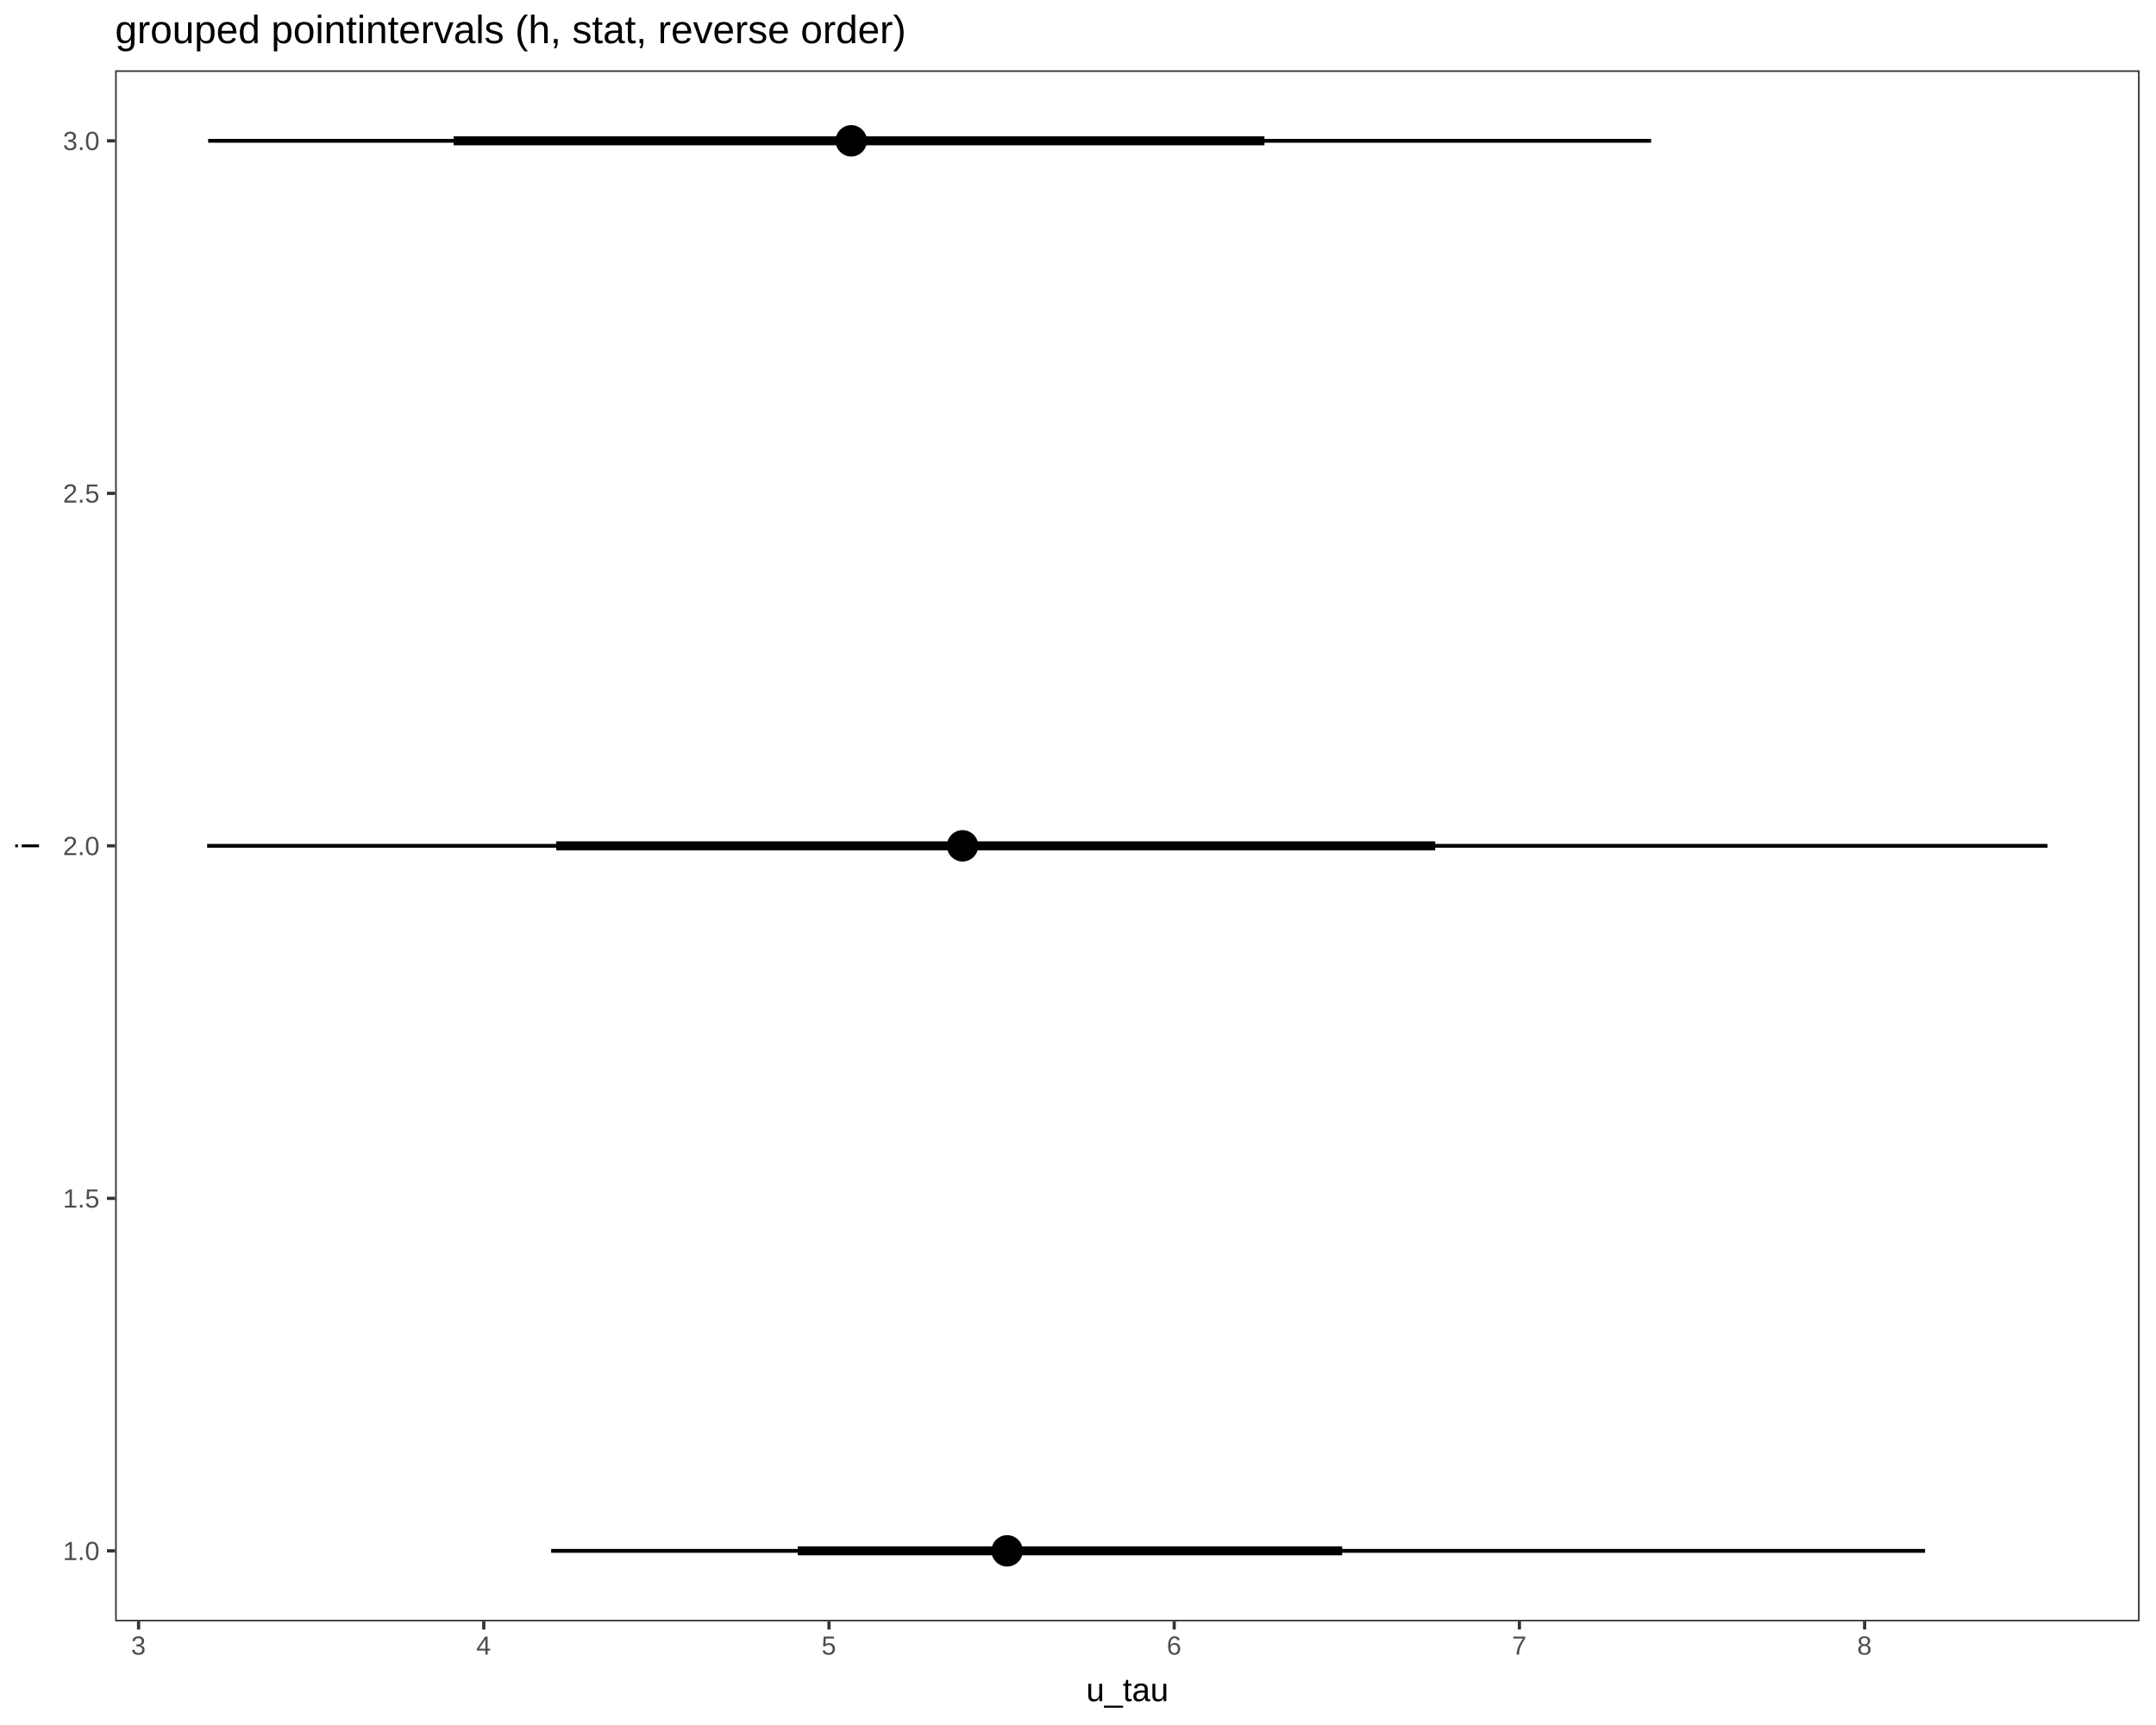
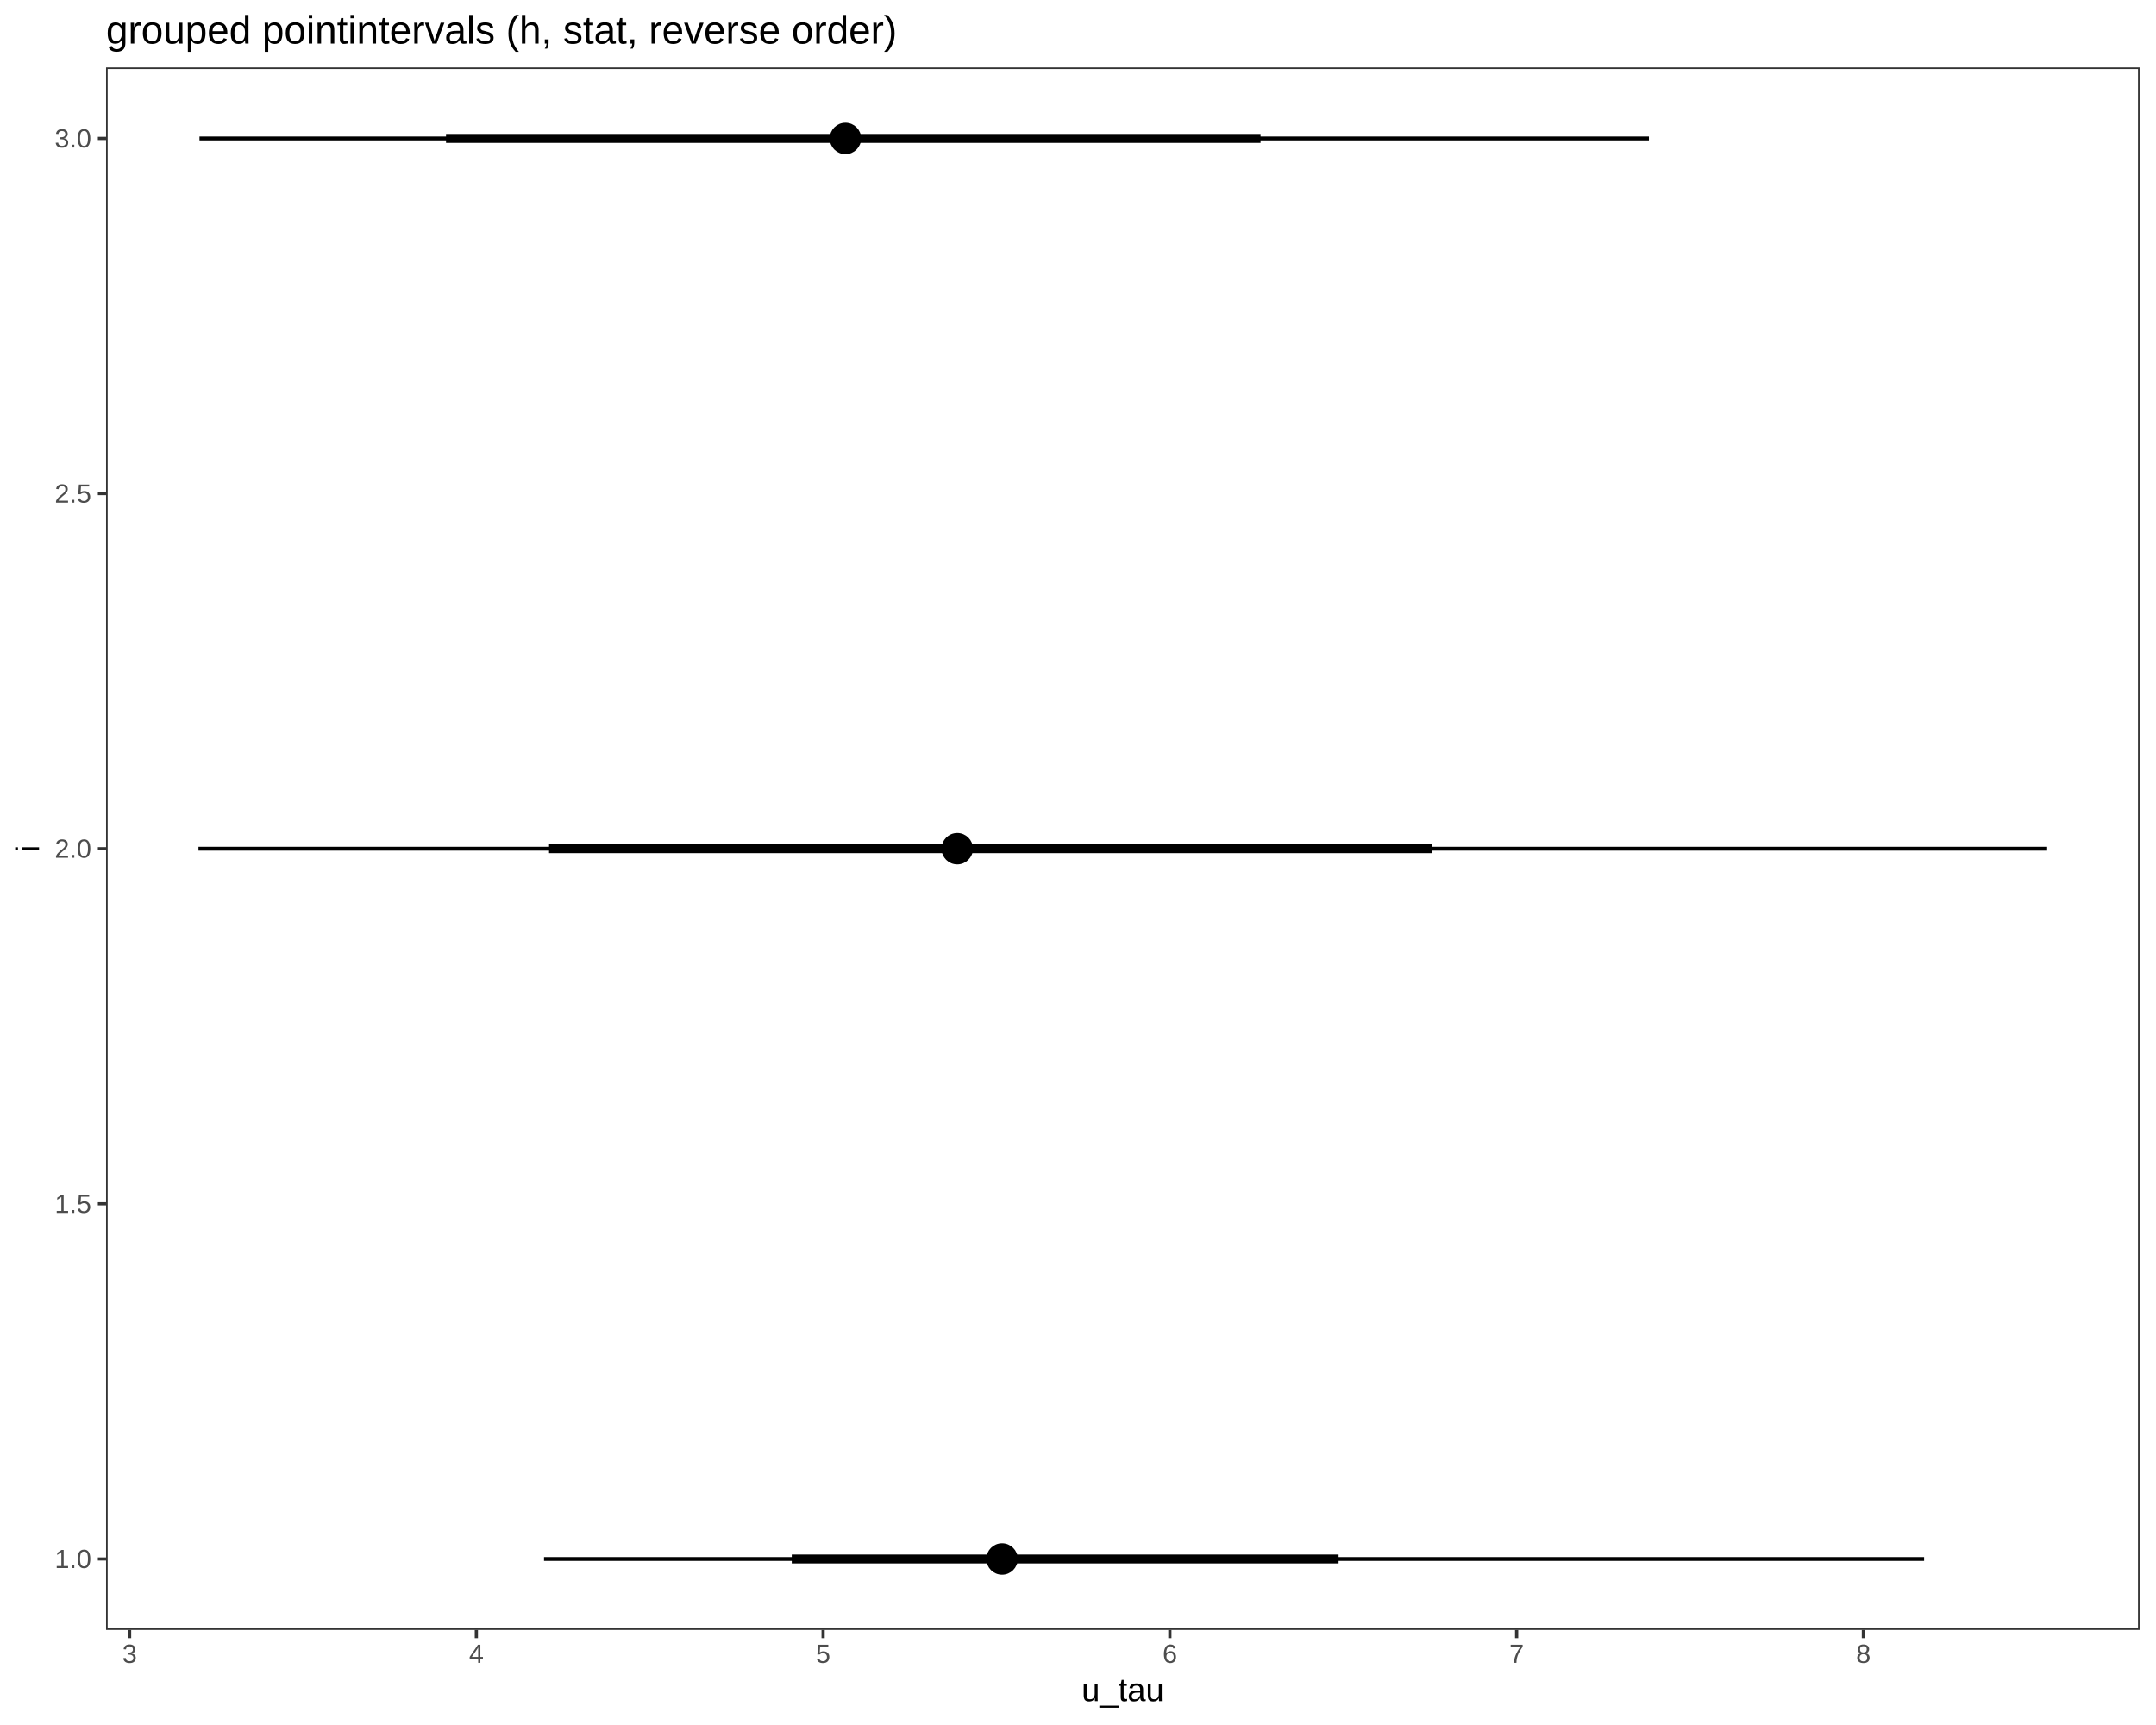
<svg xmlns="http://www.w3.org/2000/svg" viewBox="0 0 720.00 576.00">
  <defs>
    <style type="text/css">
-     line, polyline, path, rect, circle {
+     line, polyline, polygon, path, rect, circle {
      fill: none;
      stroke: #000000;
      stroke-linecap: round;
      stroke-linejoin: round;
      stroke-miterlimit: 10.00;
    }
  </style>
  </defs>
  <rect width="100%" height="100%" style="stroke: none; fill: #FFFFFF;" />
  <rect x="0.00" y="0.00" width="720.00" height="576.00" style="stroke-width: 1.07; stroke: #FFFFFF; fill: #FFFFFF;" />
  <defs>
-     <clipPath id="cpMzguNDQ4NXw3MTQuNTIxfDU0MS4zOTF8MjMuNDc2Nw==">
-       <rect x="38.45" y="23.48" width="676.07" height="517.91" />
+     <clipPath id="cpMzUuNDJ8NzE0LjUyfDU0NC4yN3wyMi41Mg==">
+       <rect x="35.42" y="22.52" width="679.10" height="521.75" />
    </clipPath>
  </defs>
-   <rect x="38.45" y="23.48" width="676.07" height="517.91" style="stroke-width: 1.07; stroke: none; fill: #FFFFFF;" clip-path="url(#cpMzguNDQ4NXw3MTQuNTIxfDU0MS4zOTF8MjMuNDc2Nw==)" />
-   <line x1="266.42" y1="517.85" x2="448.22" y2="517.85" style="stroke-width: 2.99; stroke-linecap: butt;" clip-path="url(#cpMzguNDQ4NXw3MTQuNTIxfDU0MS4zOTF8MjMuNDc2Nw==)" />
-   <line x1="184.06" y1="517.85" x2="642.88" y2="517.85" style="stroke-width: 1.28; stroke-linecap: butt;" clip-path="url(#cpMzguNDQ4NXw3MTQuNTIxfDU0MS4zOTF8MjMuNDc2Nw==)" />
-   <line x1="185.74" y1="282.43" x2="479.29" y2="282.43" style="stroke-width: 2.99; stroke-linecap: butt;" clip-path="url(#cpMzguNDQ4NXw3MTQuNTIxfDU0MS4zOTF8MjMuNDc2Nw==)" />
-   <line x1="69.18" y1="282.43" x2="683.79" y2="282.43" style="stroke-width: 1.28; stroke-linecap: butt;" clip-path="url(#cpMzguNDQ4NXw3MTQuNTIxfDU0MS4zOTF8MjMuNDc2Nw==)" />
-   <line x1="151.48" y1="47.02" x2="422.27" y2="47.02" style="stroke-width: 2.99; stroke-linecap: butt;" clip-path="url(#cpMzguNDQ4NXw3MTQuNTIxfDU0MS4zOTF8MjMuNDc2Nw==)" />
-   <line x1="69.51" y1="47.02" x2="551.39" y2="47.02" style="stroke-width: 1.28; stroke-linecap: butt;" clip-path="url(#cpMzguNDQ4NXw3MTQuNTIxfDU0MS4zOTF8MjMuNDc2Nw==)" />
-   <circle cx="336.33" cy="517.85" r="3.40pt" style="stroke-width: 1.42; fill: #000000;" clip-path="url(#cpMzguNDQ4NXw3MTQuNTIxfDU0MS4zOTF8MjMuNDc2Nw==)" />
-   <circle cx="336.33" cy="517.85" r="1.86pt" style="stroke-width: 1.42; fill: #000000;" clip-path="url(#cpMzguNDQ4NXw3MTQuNTIxfDU0MS4zOTF8MjMuNDc2Nw==)" />
-   <circle cx="321.45" cy="282.43" r="3.40pt" style="stroke-width: 1.42; fill: #000000;" clip-path="url(#cpMzguNDQ4NXw3MTQuNTIxfDU0MS4zOTF8MjMuNDc2Nw==)" />
-   <circle cx="321.45" cy="282.43" r="1.86pt" style="stroke-width: 1.42; fill: #000000;" clip-path="url(#cpMzguNDQ4NXw3MTQuNTIxfDU0MS4zOTF8MjMuNDc2Nw==)" />
-   <circle cx="284.27" cy="47.02" r="3.40pt" style="stroke-width: 1.42; fill: #000000;" clip-path="url(#cpMzguNDQ4NXw3MTQuNTIxfDU0MS4zOTF8MjMuNDc2Nw==)" />
-   <circle cx="284.27" cy="47.02" r="1.86pt" style="stroke-width: 1.42; fill: #000000;" clip-path="url(#cpMzguNDQ4NXw3MTQuNTIxfDU0MS4zOTF8MjMuNDc2Nw==)" />
-   <rect x="38.45" y="23.48" width="676.07" height="517.91" style="stroke-width: 1.07; stroke: #333333;" clip-path="url(#cpMzguNDQ4NXw3MTQuNTIxfDU0MS4zOTF8MjMuNDc2Nw==)" />
+   <rect x="35.42" y="22.52" width="679.10" height="521.75" style="stroke-width: 1.07; stroke: none; fill: #FFFFFF;" clip-path="url(#cpMzUuNDJ8NzE0LjUyfDU0NC4yN3wyMi41Mg==)" />
+   <line x1="264.41" y1="520.56" x2="447.02" y2="520.56" style="stroke-width: 2.99; stroke-linecap: butt;" clip-path="url(#cpMzUuNDJ8NzE0LjUyfDU0NC4yN3wyMi41Mg==)" />
+   <line x1="181.68" y1="520.56" x2="642.56" y2="520.56" style="stroke-width: 1.28; stroke-linecap: butt;" clip-path="url(#cpMzUuNDJ8NzE0LjUyfDU0NC4yN3wyMi41Mg==)" />
+   <line x1="183.36" y1="283.40" x2="478.23" y2="283.40" style="stroke-width: 2.99; stroke-linecap: butt;" clip-path="url(#cpMzUuNDJ8NzE0LjUyfDU0NC4yN3wyMi41Mg==)" />
+   <line x1="66.28" y1="283.40" x2="683.65" y2="283.40" style="stroke-width: 1.28; stroke-linecap: butt;" clip-path="url(#cpMzUuNDJ8NzE0LjUyfDU0NC4yN3wyMi41Mg==)" />
+   <line x1="148.95" y1="46.24" x2="420.96" y2="46.24" style="stroke-width: 2.99; stroke-linecap: butt;" clip-path="url(#cpMzUuNDJ8NzE0LjUyfDU0NC4yN3wyMi41Mg==)" />
+   <line x1="66.62" y1="46.24" x2="550.66" y2="46.24" style="stroke-width: 1.28; stroke-linecap: butt;" clip-path="url(#cpMzUuNDJ8NzE0LjUyfDU0NC4yN3wyMi41Mg==)" />
+   <circle cx="334.64" cy="520.56" r="3.40pt" style="stroke-width: 1.42; fill: #000000;" clip-path="url(#cpMzUuNDJ8NzE0LjUyfDU0NC4yN3wyMi41Mg==)" />
+   <circle cx="334.64" cy="520.56" r="1.86pt" style="stroke-width: 1.42; fill: #000000;" clip-path="url(#cpMzUuNDJ8NzE0LjUyfDU0NC4yN3wyMi41Mg==)" />
+   <circle cx="319.68" cy="283.40" r="3.40pt" style="stroke-width: 1.42; fill: #000000;" clip-path="url(#cpMzUuNDJ8NzE0LjUyfDU0NC4yN3wyMi41Mg==)" />
+   <circle cx="319.68" cy="283.40" r="1.86pt" style="stroke-width: 1.42; fill: #000000;" clip-path="url(#cpMzUuNDJ8NzE0LjUyfDU0NC4yN3wyMi41Mg==)" />
+   <circle cx="282.34" cy="46.24" r="3.40pt" style="stroke-width: 1.42; fill: #000000;" clip-path="url(#cpMzUuNDJ8NzE0LjUyfDU0NC4yN3wyMi41Mg==)" />
+   <circle cx="282.34" cy="46.24" r="1.86pt" style="stroke-width: 1.42; fill: #000000;" clip-path="url(#cpMzUuNDJ8NzE0LjUyfDU0NC4yN3wyMi41Mg==)" />
+   <rect x="35.42" y="22.52" width="679.10" height="521.75" style="stroke-width: 1.07; stroke: #333333;" clip-path="url(#cpMzUuNDJ8NzE0LjUyfDU0NC4yN3wyMi41Mg==)" />
  <defs>
-     <clipPath id="cpMHw3MjB8NTc2fDA=">
+     <clipPath id="cpMC4wMHw3MjAuMDB8NTc2LjAwfDAuMDA=">
      <rect x="0.00" y="0.00" width="720.00" height="576.00" />
    </clipPath>
  </defs>
-   <g clip-path="url(#cpMHw3MjB8NTc2fDA=)">
-     <text x="21.01" y="520.94" style="font-size: 8.80px; fill: #4D4D4D; font-family: Liberation Sans;" textLength="12.51px" lengthAdjust="spacingAndGlyphs">1.0</text>
+   <g clip-path="url(#cpMC4wMHw3MjAuMDB8NTc2LjAwfDAuMDA=)">
+     <text x="18.27" y="523.58" style="font-size: 8.80px; fill: #4D4D4D; font-family: Liberation Sans;" textLength="12.22px" lengthAdjust="spacingAndGlyphs">1.0</text>
  </g>
-   <g clip-path="url(#cpMHw3MjB8NTc2fDA=)">
-     <text x="21.01" y="403.24" style="font-size: 8.80px; fill: #4D4D4D; font-family: Liberation Sans;" textLength="12.51px" lengthAdjust="spacingAndGlyphs">1.5</text>
+   <g clip-path="url(#cpMC4wMHw3MjAuMDB8NTc2LjAwfDAuMDA=)">
+     <text x="18.27" y="405.00" style="font-size: 8.80px; fill: #4D4D4D; font-family: Liberation Sans;" textLength="12.22px" lengthAdjust="spacingAndGlyphs">1.5</text>
  </g>
-   <g clip-path="url(#cpMHw3MjB8NTc2fDA=)">
-     <text x="21.01" y="285.53" style="font-size: 8.80px; fill: #4D4D4D; font-family: Liberation Sans;" textLength="12.51px" lengthAdjust="spacingAndGlyphs">2.0</text>
+   <g clip-path="url(#cpMC4wMHw3MjAuMDB8NTc2LjAwfDAuMDA=)">
+     <text x="18.27" y="286.42" style="font-size: 8.80px; fill: #4D4D4D; font-family: Liberation Sans;" textLength="12.22px" lengthAdjust="spacingAndGlyphs">2.0</text>
  </g>
-   <g clip-path="url(#cpMHw3MjB8NTc2fDA=)">
-     <text x="21.01" y="167.82" style="font-size: 8.80px; fill: #4D4D4D; font-family: Liberation Sans;" textLength="12.51px" lengthAdjust="spacingAndGlyphs">2.5</text>
+   <g clip-path="url(#cpMC4wMHw3MjAuMDB8NTc2LjAwfDAuMDA=)">
+     <text x="18.27" y="167.84" style="font-size: 8.80px; fill: #4D4D4D; font-family: Liberation Sans;" textLength="12.22px" lengthAdjust="spacingAndGlyphs">2.5</text>
  </g>
-   <g clip-path="url(#cpMHw3MjB8NTc2fDA=)">
-     <text x="21.01" y="50.11" style="font-size: 8.80px; fill: #4D4D4D; font-family: Liberation Sans;" textLength="12.51px" lengthAdjust="spacingAndGlyphs">3.0</text>
+   <g clip-path="url(#cpMC4wMHw3MjAuMDB8NTc2LjAwfDAuMDA=)">
+     <text x="18.27" y="49.26" style="font-size: 8.80px; fill: #4D4D4D; font-family: Liberation Sans;" textLength="12.22px" lengthAdjust="spacingAndGlyphs">3.0</text>
  </g>
-   <polyline points="35.71,517.85 38.45,517.85 " style="stroke-width: 1.07; stroke: #333333; stroke-linecap: butt;" clip-path="url(#cpMHw3MjB8NTc2fDA=)" />
-   <polyline points="35.71,400.14 38.45,400.14 " style="stroke-width: 1.07; stroke: #333333; stroke-linecap: butt;" clip-path="url(#cpMHw3MjB8NTc2fDA=)" />
-   <polyline points="35.71,282.43 38.45,282.43 " style="stroke-width: 1.07; stroke: #333333; stroke-linecap: butt;" clip-path="url(#cpMHw3MjB8NTc2fDA=)" />
-   <polyline points="35.71,164.73 38.45,164.73 " style="stroke-width: 1.07; stroke: #333333; stroke-linecap: butt;" clip-path="url(#cpMHw3MjB8NTc2fDA=)" />
-   <polyline points="35.71,47.02 38.45,47.02 " style="stroke-width: 1.07; stroke: #333333; stroke-linecap: butt;" clip-path="url(#cpMHw3MjB8NTc2fDA=)" />
-   <polyline points="46.28,544.13 46.28,541.39 " style="stroke-width: 1.07; stroke: #333333; stroke-linecap: butt;" clip-path="url(#cpMHw3MjB8NTc2fDA=)" />
-   <polyline points="161.56,544.13 161.56,541.39 " style="stroke-width: 1.07; stroke: #333333; stroke-linecap: butt;" clip-path="url(#cpMHw3MjB8NTc2fDA=)" />
-   <polyline points="276.85,544.13 276.85,541.39 " style="stroke-width: 1.07; stroke: #333333; stroke-linecap: butt;" clip-path="url(#cpMHw3MjB8NTc2fDA=)" />
-   <polyline points="392.13,544.13 392.13,541.39 " style="stroke-width: 1.07; stroke: #333333; stroke-linecap: butt;" clip-path="url(#cpMHw3MjB8NTc2fDA=)" />
-   <polyline points="507.41,544.13 507.41,541.39 " style="stroke-width: 1.07; stroke: #333333; stroke-linecap: butt;" clip-path="url(#cpMHw3MjB8NTc2fDA=)" />
-   <polyline points="622.69,544.13 622.69,541.39 " style="stroke-width: 1.07; stroke: #333333; stroke-linecap: butt;" clip-path="url(#cpMHw3MjB8NTc2fDA=)" />
-   <g clip-path="url(#cpMHw3MjB8NTc2fDA=)">
-     <text x="43.78" y="552.51" style="font-size: 8.80px; fill: #4D4D4D; font-family: Liberation Sans;" textLength="5.01px" lengthAdjust="spacingAndGlyphs">3</text>
+   <polyline points="32.68,520.56 35.42,520.56 " style="stroke-width: 1.07; stroke: #333333; stroke-linecap: butt;" clip-path="url(#cpMC4wMHw3MjAuMDB8NTc2LjAwfDAuMDA=)" />
+   <polyline points="32.68,401.98 35.42,401.98 " style="stroke-width: 1.07; stroke: #333333; stroke-linecap: butt;" clip-path="url(#cpMC4wMHw3MjAuMDB8NTc2LjAwfDAuMDA=)" />
+   <polyline points="32.68,283.40 35.42,283.40 " style="stroke-width: 1.07; stroke: #333333; stroke-linecap: butt;" clip-path="url(#cpMC4wMHw3MjAuMDB8NTc2LjAwfDAuMDA=)" />
+   <polyline points="32.68,164.82 35.42,164.82 " style="stroke-width: 1.07; stroke: #333333; stroke-linecap: butt;" clip-path="url(#cpMC4wMHw3MjAuMDB8NTc2LjAwfDAuMDA=)" />
+   <polyline points="32.68,46.24 35.42,46.24 " style="stroke-width: 1.07; stroke: #333333; stroke-linecap: butt;" clip-path="url(#cpMC4wMHw3MjAuMDB8NTc2LjAwfDAuMDA=)" />
+   <polyline points="43.28,547.01 43.28,544.27 " style="stroke-width: 1.07; stroke: #333333; stroke-linecap: butt;" clip-path="url(#cpMC4wMHw3MjAuMDB8NTc2LjAwfDAuMDA=)" />
+   <polyline points="159.08,547.01 159.08,544.27 " style="stroke-width: 1.07; stroke: #333333; stroke-linecap: butt;" clip-path="url(#cpMC4wMHw3MjAuMDB8NTc2LjAwfDAuMDA=)" />
+   <polyline points="274.88,547.01 274.88,544.27 " style="stroke-width: 1.07; stroke: #333333; stroke-linecap: butt;" clip-path="url(#cpMC4wMHw3MjAuMDB8NTc2LjAwfDAuMDA=)" />
+   <polyline points="390.68,547.01 390.68,544.27 " style="stroke-width: 1.07; stroke: #333333; stroke-linecap: butt;" clip-path="url(#cpMC4wMHw3MjAuMDB8NTc2LjAwfDAuMDA=)" />
+   <polyline points="506.48,547.01 506.48,544.27 " style="stroke-width: 1.07; stroke: #333333; stroke-linecap: butt;" clip-path="url(#cpMC4wMHw3MjAuMDB8NTc2LjAwfDAuMDA=)" />
+   <polyline points="622.28,547.01 622.28,544.27 " style="stroke-width: 1.07; stroke: #333333; stroke-linecap: butt;" clip-path="url(#cpMC4wMHw3MjAuMDB8NTc2LjAwfDAuMDA=)" />
+   <g clip-path="url(#cpMC4wMHw3MjAuMDB8NTc2LjAwfDAuMDA=)">
+     <text x="40.84" y="555.25" style="font-size: 8.80px; fill: #4D4D4D; font-family: Liberation Sans;" textLength="4.89px" lengthAdjust="spacingAndGlyphs">3</text>
  </g>
-   <g clip-path="url(#cpMHw3MjB8NTc2fDA=)">
-     <text x="159.06" y="552.51" style="font-size: 8.80px; fill: #4D4D4D; font-family: Liberation Sans;" textLength="5.01px" lengthAdjust="spacingAndGlyphs">4</text>
+   <g clip-path="url(#cpMC4wMHw3MjAuMDB8NTc2LjAwfDAuMDA=)">
+     <text x="156.64" y="555.25" style="font-size: 8.80px; fill: #4D4D4D; font-family: Liberation Sans;" textLength="4.89px" lengthAdjust="spacingAndGlyphs">4</text>
  </g>
-   <g clip-path="url(#cpMHw3MjB8NTc2fDA=)">
-     <text x="274.34" y="552.51" style="font-size: 8.80px; fill: #4D4D4D; font-family: Liberation Sans;" textLength="5.01px" lengthAdjust="spacingAndGlyphs">5</text>
+   <g clip-path="url(#cpMC4wMHw3MjAuMDB8NTc2LjAwfDAuMDA=)">
+     <text x="272.44" y="555.25" style="font-size: 8.80px; fill: #4D4D4D; font-family: Liberation Sans;" textLength="4.89px" lengthAdjust="spacingAndGlyphs">5</text>
  </g>
-   <g clip-path="url(#cpMHw3MjB8NTc2fDA=)">
-     <text x="389.63" y="552.51" style="font-size: 8.80px; fill: #4D4D4D; font-family: Liberation Sans;" textLength="5.01px" lengthAdjust="spacingAndGlyphs">6</text>
+   <g clip-path="url(#cpMC4wMHw3MjAuMDB8NTc2LjAwfDAuMDA=)">
+     <text x="388.24" y="555.25" style="font-size: 8.80px; fill: #4D4D4D; font-family: Liberation Sans;" textLength="4.89px" lengthAdjust="spacingAndGlyphs">6</text>
  </g>
-   <g clip-path="url(#cpMHw3MjB8NTc2fDA=)">
-     <text x="504.91" y="552.51" style="font-size: 8.80px; fill: #4D4D4D; font-family: Liberation Sans;" textLength="5.01px" lengthAdjust="spacingAndGlyphs">7</text>
+   <g clip-path="url(#cpMC4wMHw3MjAuMDB8NTc2LjAwfDAuMDA=)">
+     <text x="504.04" y="555.25" style="font-size: 8.80px; fill: #4D4D4D; font-family: Liberation Sans;" textLength="4.89px" lengthAdjust="spacingAndGlyphs">7</text>
  </g>
-   <g clip-path="url(#cpMHw3MjB8NTc2fDA=)">
-     <text x="620.19" y="552.51" style="font-size: 8.80px; fill: #4D4D4D; font-family: Liberation Sans;" textLength="5.01px" lengthAdjust="spacingAndGlyphs">8</text>
+   <g clip-path="url(#cpMC4wMHw3MjAuMDB8NTc2LjAwfDAuMDA=)">
+     <text x="619.84" y="555.25" style="font-size: 8.80px; fill: #4D4D4D; font-family: Liberation Sans;" textLength="4.89px" lengthAdjust="spacingAndGlyphs">8</text>
  </g>
-   <g clip-path="url(#cpMHw3MjB8NTc2fDA=)">
-     <text x="362.72" y="568.04" style="font-size: 11.00px; font-family: Liberation Sans;" textLength="27.53px" lengthAdjust="spacingAndGlyphs">u_tau</text>
+   <g clip-path="url(#cpMC4wMHw3MjAuMDB8NTc2LjAwfDAuMDA=)">
+     <text x="361.19" y="568.04" style="font-size: 11.00px; font-family: Liberation Sans;" textLength="27.56px" lengthAdjust="spacingAndGlyphs">u_tau</text>
  </g>
-   <g clip-path="url(#cpMHw3MjB8NTc2fDA=)">
-     <text transform="translate(13.04,283.66) rotate(-90)" style="font-size: 11.00px; font-family: Liberation Sans;" textLength="2.44px" lengthAdjust="spacingAndGlyphs">i</text>
+   <g clip-path="url(#cpMC4wMHw3MjAuMDB8NTc2LjAwfDAuMDA=)">
+     <text transform="translate(13.04,284.62) rotate(-90)" style="font-size: 11.00px; font-family: Liberation Sans;" textLength="2.44px" lengthAdjust="spacingAndGlyphs">i</text>
  </g>
-   <g clip-path="url(#cpMHw3MjB8NTc2fDA=)">
-     <text x="38.45" y="14.42" style="font-size: 13.20px; font-family: Liberation Sans;" textLength="260.13px" lengthAdjust="spacingAndGlyphs">grouped pointintervals (h, stat, reverse order)</text>
+   <g clip-path="url(#cpMC4wMHw3MjAuMDB8NTc2LjAwfDAuMDA=)">
+     <text x="35.42" y="14.56" style="font-size: 13.20px; font-family: Liberation Sans;" textLength="263.69px" lengthAdjust="spacingAndGlyphs">grouped pointintervals (h, stat, reverse order)</text>
  </g>
</svg>
